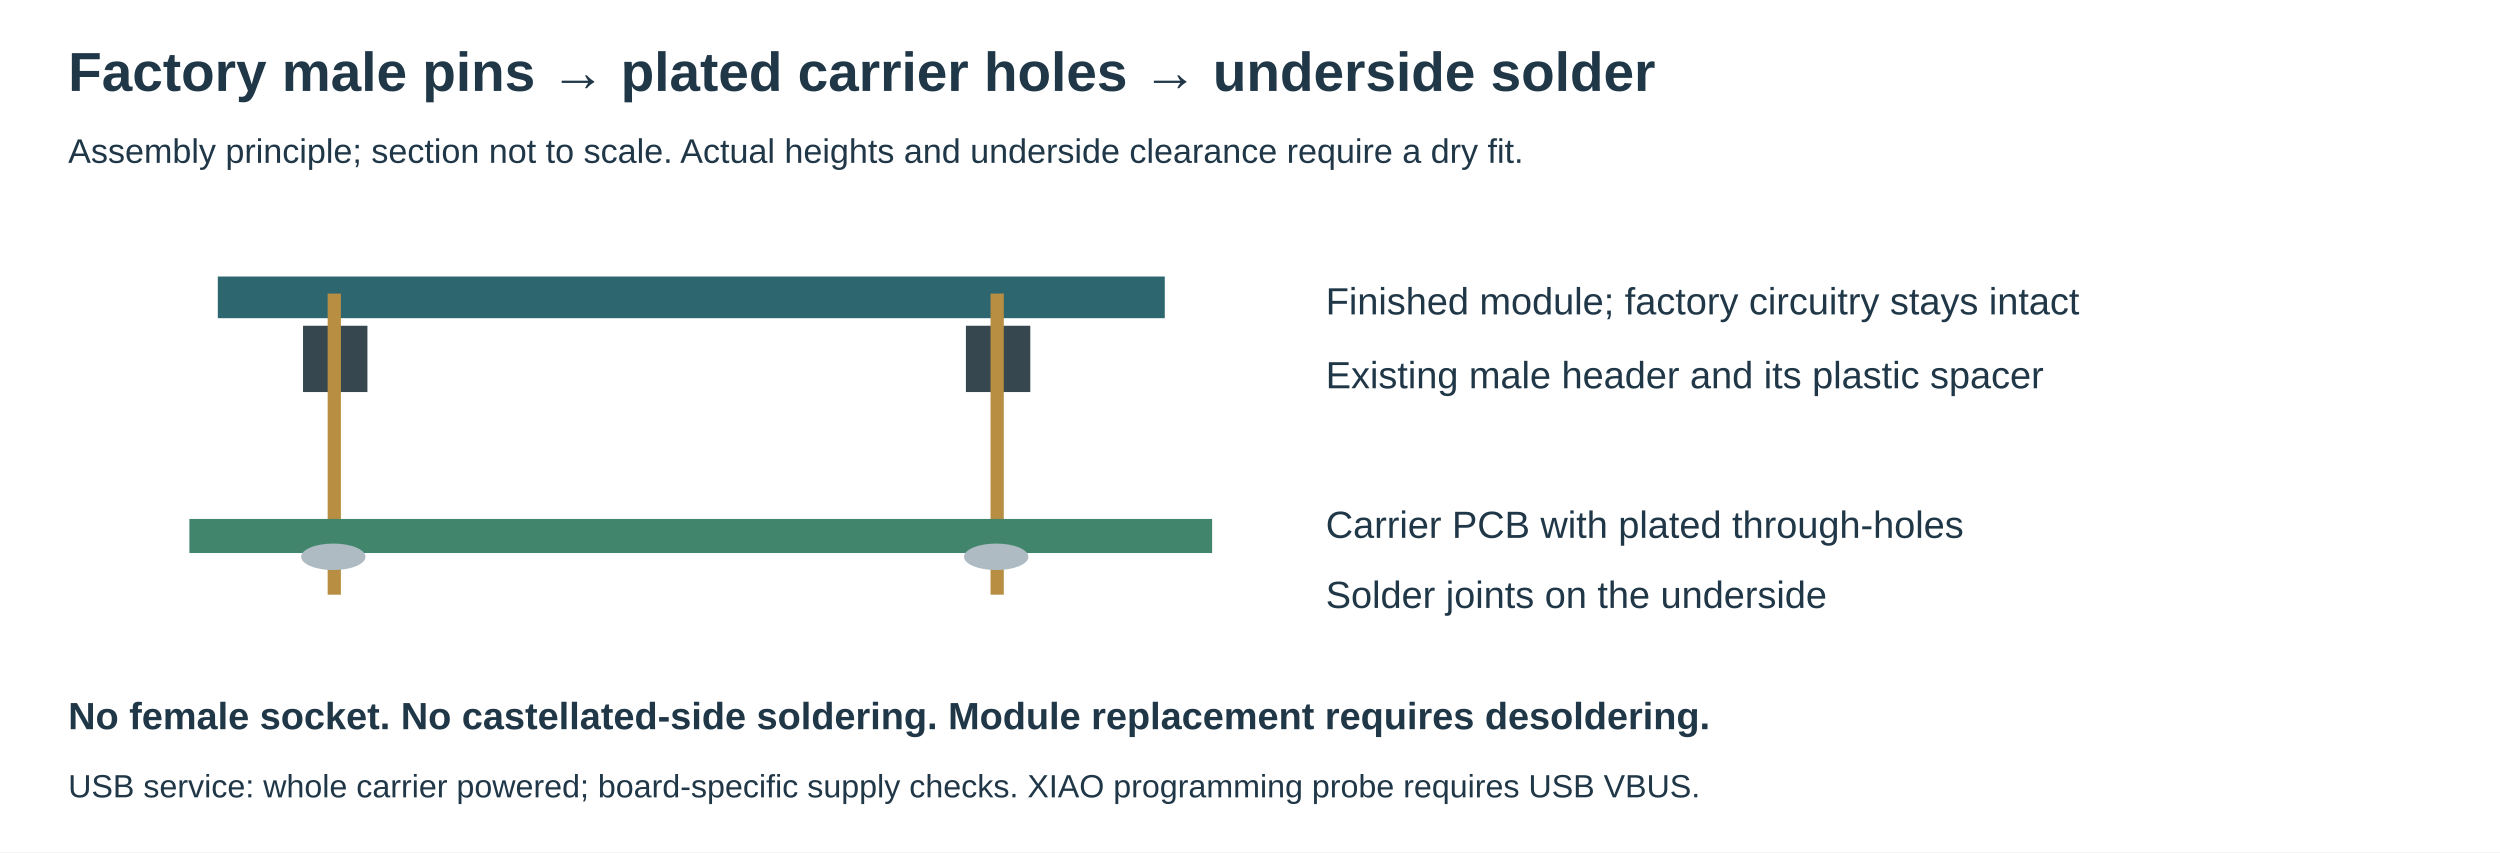
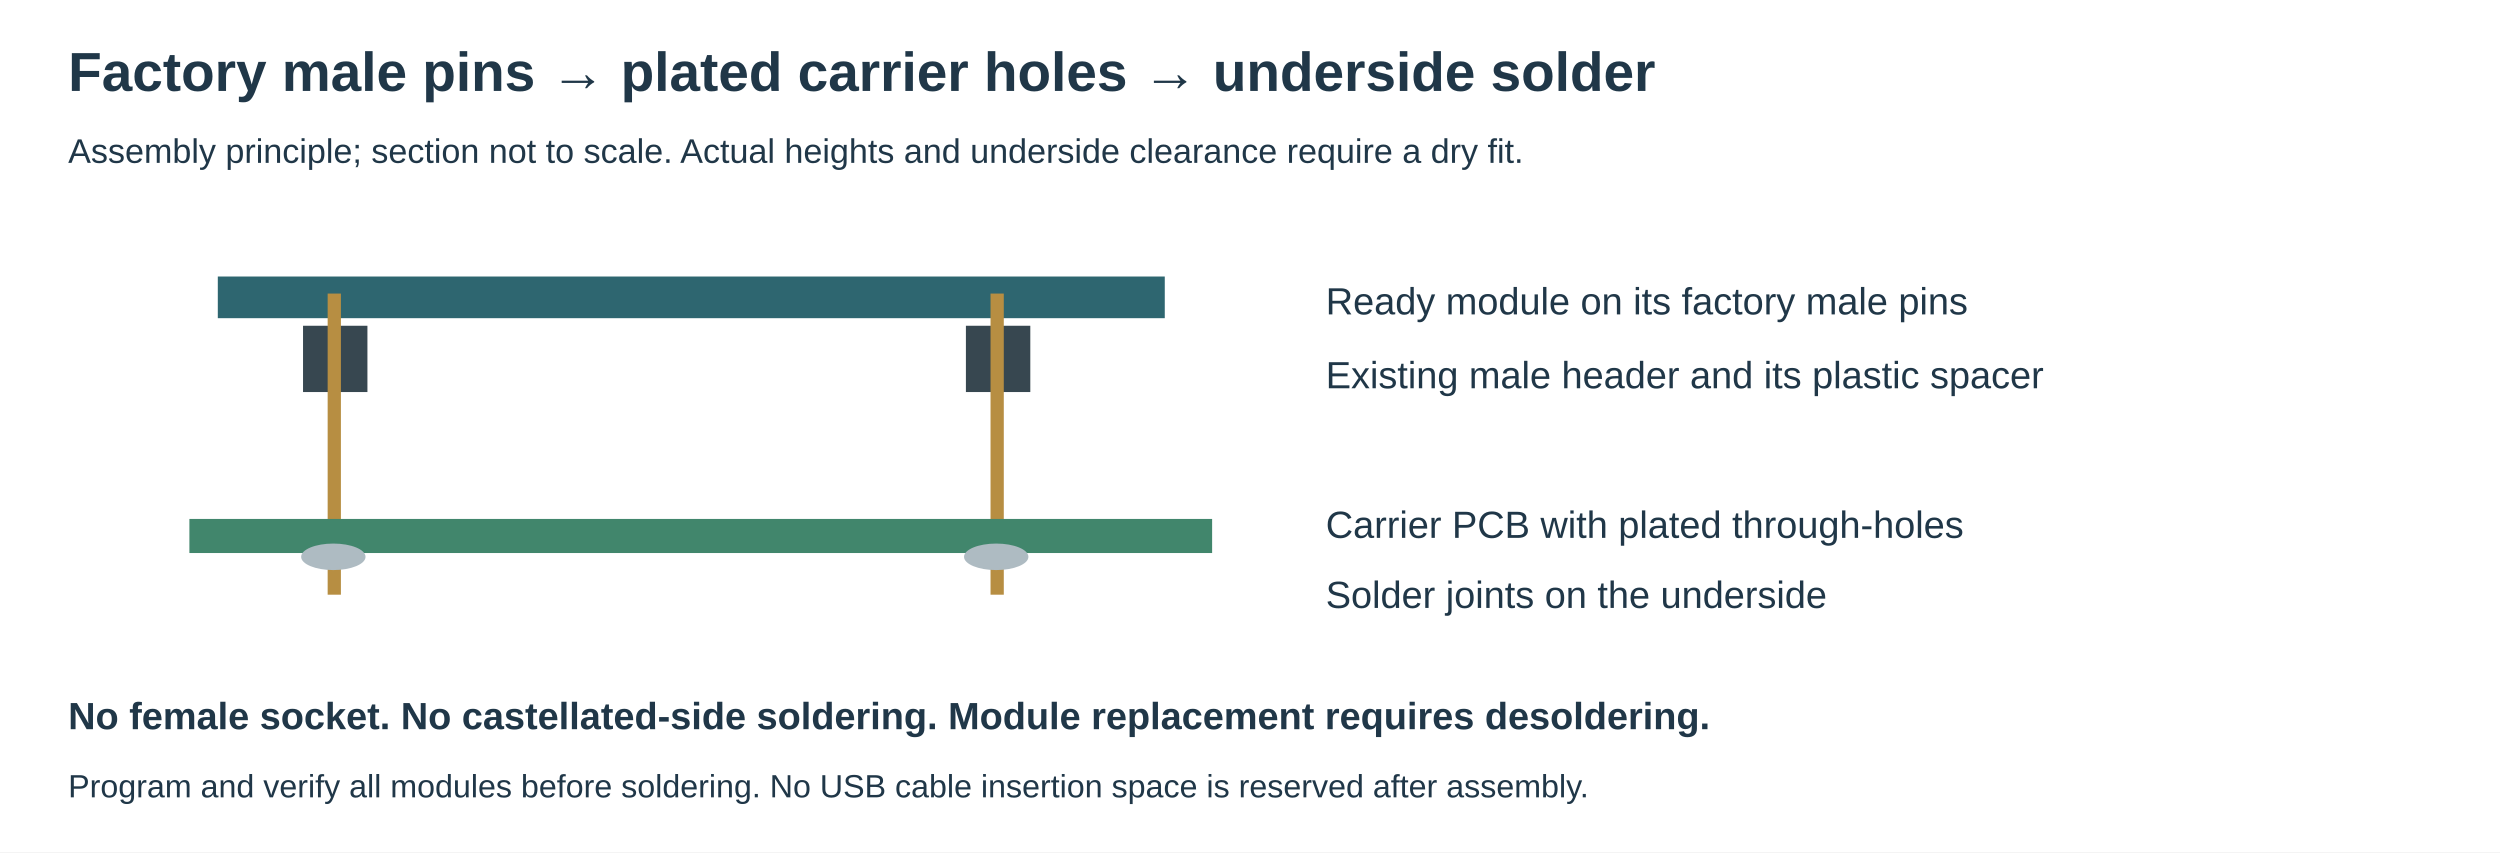
<svg xmlns="http://www.w3.org/2000/svg" width="1320" height="450" viewBox="0 0 1320 450" role="img" aria-label="Direct solder through-hole assembly">
  <rect width="1320" height="450" fill="white" />
  <g font-family="Arial,sans-serif">
    <text x="36" y="48" font-size="29" fill="#203748" font-weight="700">Factory male pins → plated carrier holes → underside solder</text>
    <text x="36" y="86" font-size="18" fill="#203748" font-weight="400">Assembly principle; section not to scale. Actual heights and underside clearance require a dry fit.</text>
    <rect x="115" y="146" width="500" height="22" fill="#2e6670" />
    <rect x="160" y="172" width="34" height="35" fill="#374750" />
    <rect x="173" y="155" width="7" height="159" fill="#b78e42" />
    <rect x="510" y="172" width="34" height="35" fill="#374750" />
    <rect x="523" y="155" width="7" height="159" fill="#b78e42" />
    <rect x="100" y="274" width="540" height="18" fill="#41866c" />
    <ellipse cx="176" cy="294" rx="17" ry="7" fill="#aebbc2" />
    <ellipse cx="526" cy="294" rx="17" ry="7" fill="#aebbc2" />
-     <text x="700" y="166" font-size="20" fill="#203748" font-weight="400">Finished module; factory circuitry stays intact</text>
+     <text x="700" y="166" font-size="20" fill="#203748" font-weight="400">Ready module on its factory male pins</text>
    <text x="700" y="205" font-size="20" fill="#203748" font-weight="400">Existing male header and its plastic spacer</text>
    <text x="700" y="284" font-size="20" fill="#203748" font-weight="400">Carrier PCB with plated through-holes</text>
    <text x="700" y="321" font-size="20" fill="#203748" font-weight="400">Solder joints on the underside</text>
    <text x="36" y="385" font-size="20" fill="#203748" font-weight="700">No female socket. No castellated-side soldering. Module replacement requires desoldering.</text>
-     <text x="36" y="421" font-size="17" fill="#203748" font-weight="400">USB service: whole carrier powered; board-specific supply checks. XIAO programming probe requires USB VBUS.</text>
+     <text x="36" y="421" font-size="17" fill="#203748" font-weight="400">Program and verify all modules before soldering. No USB cable insertion space is reserved after assembly.</text>
  </g>
</svg>
